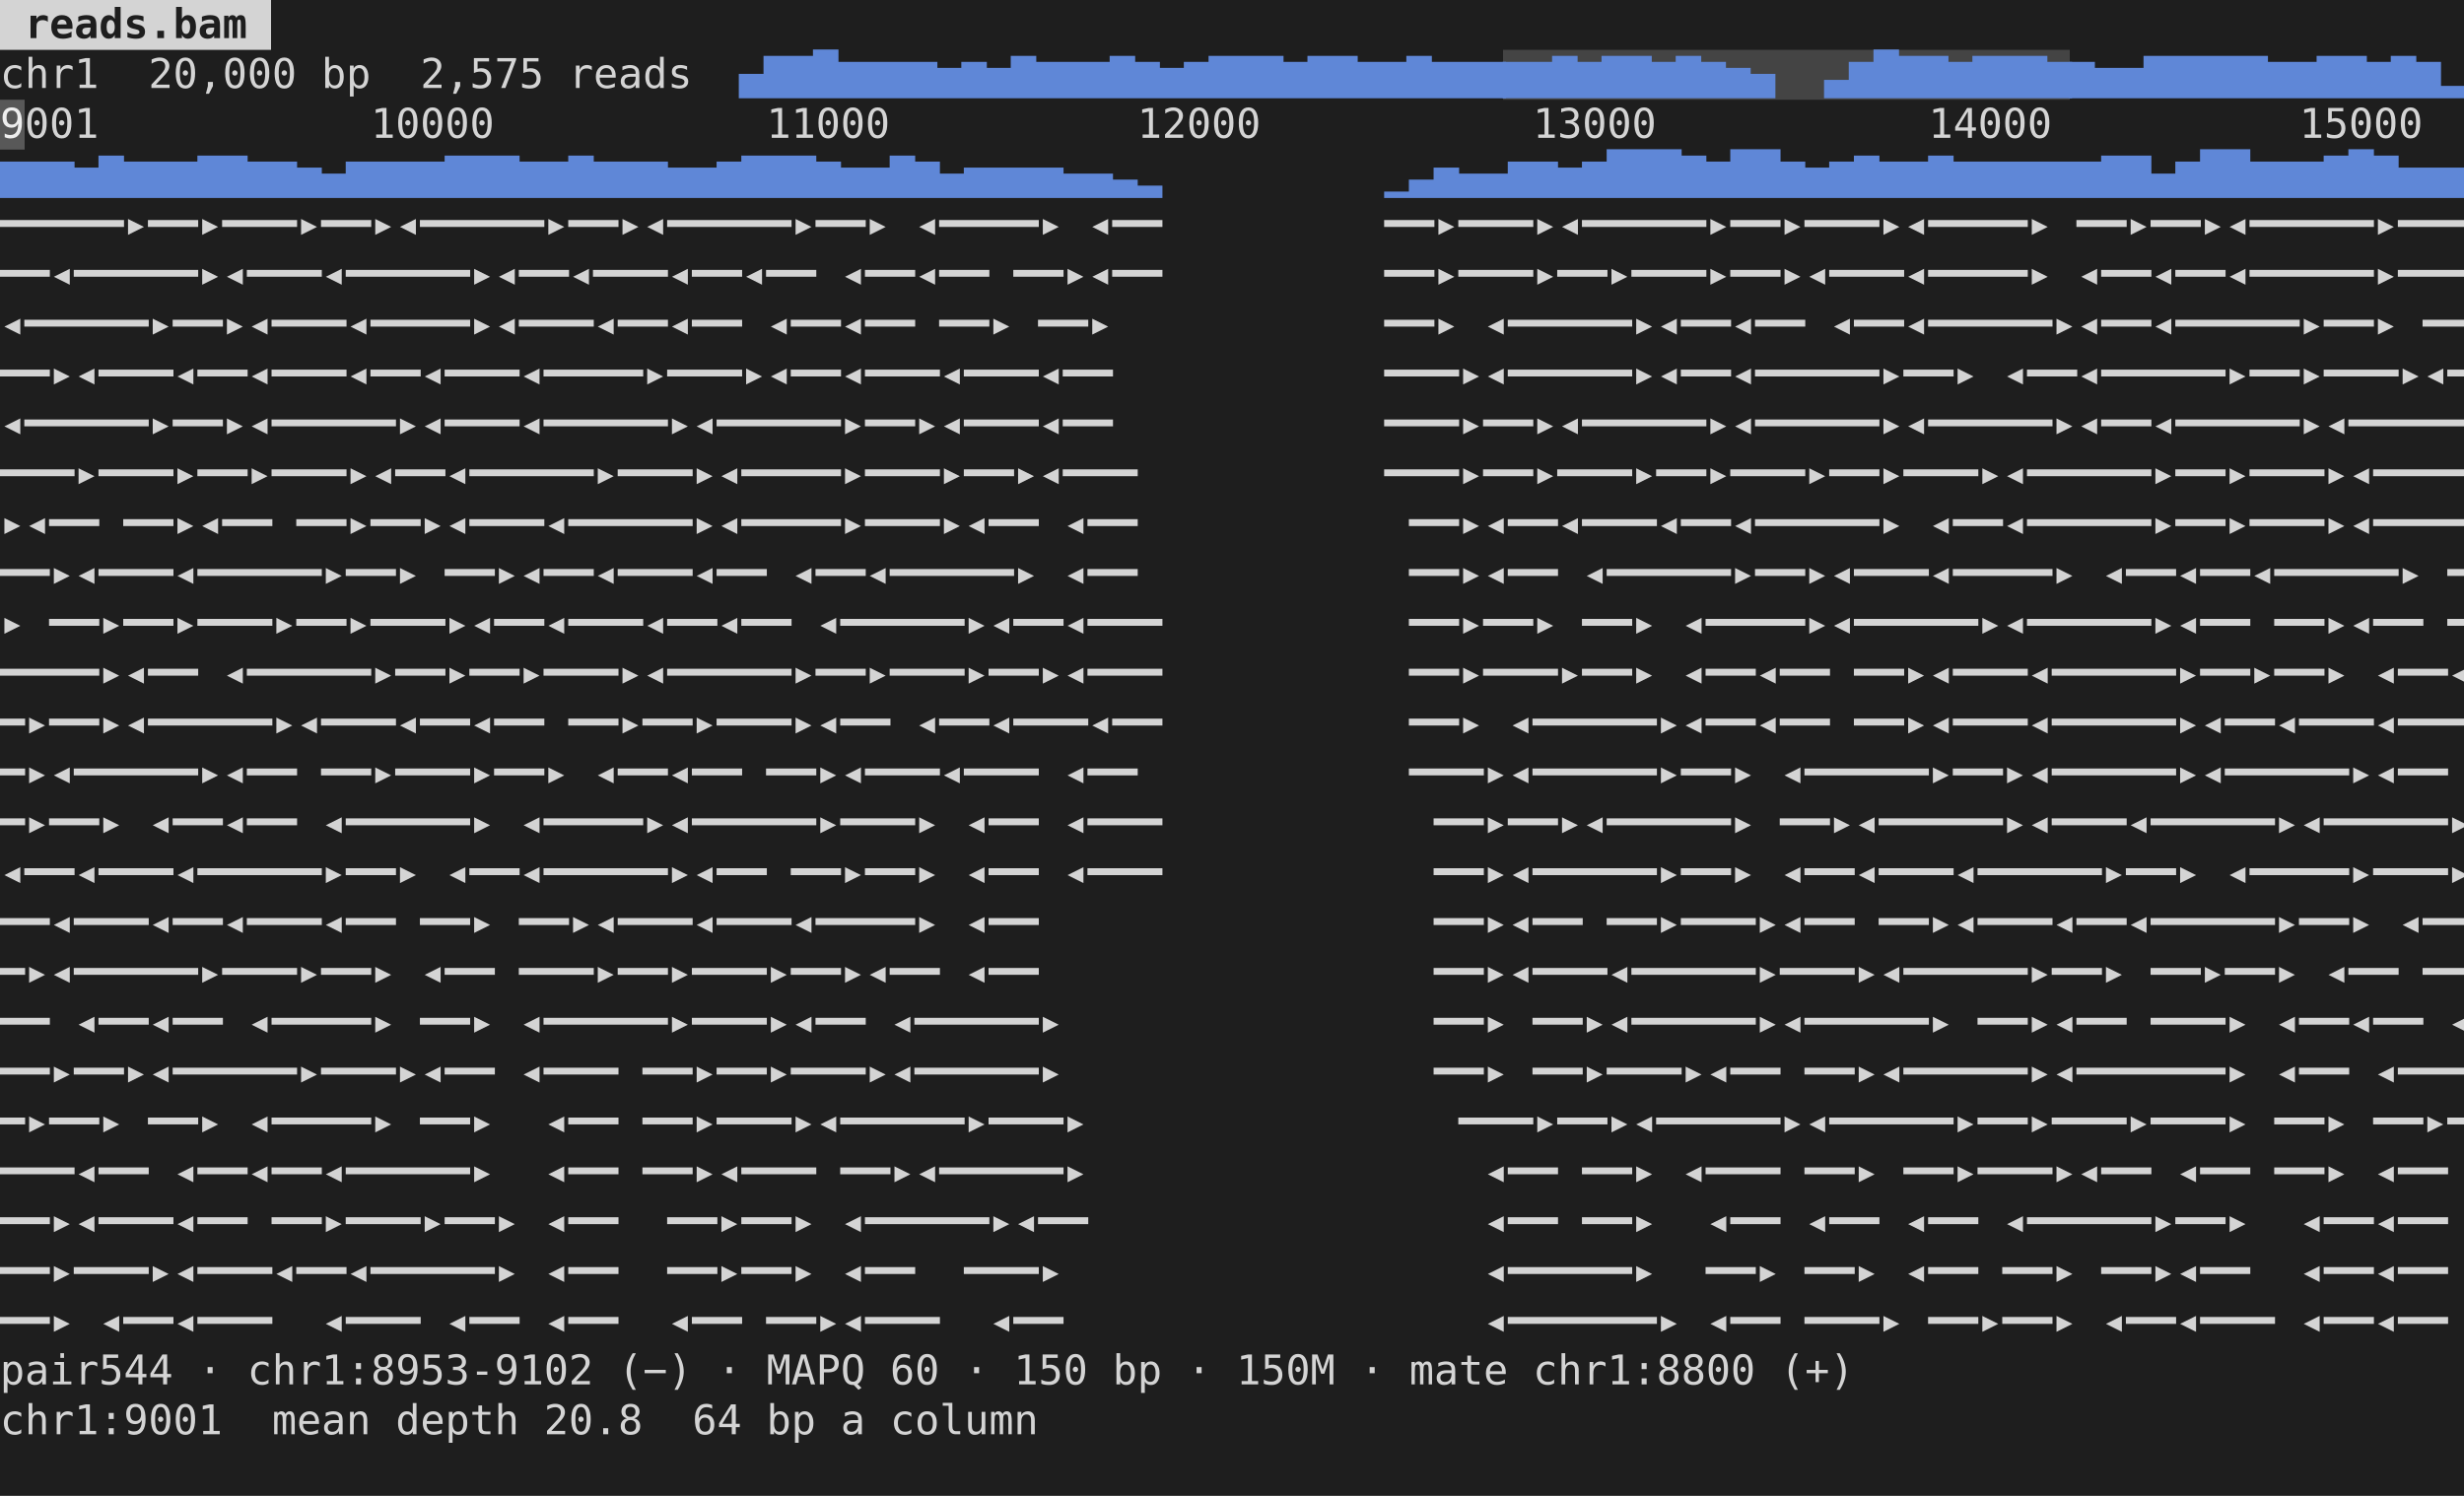
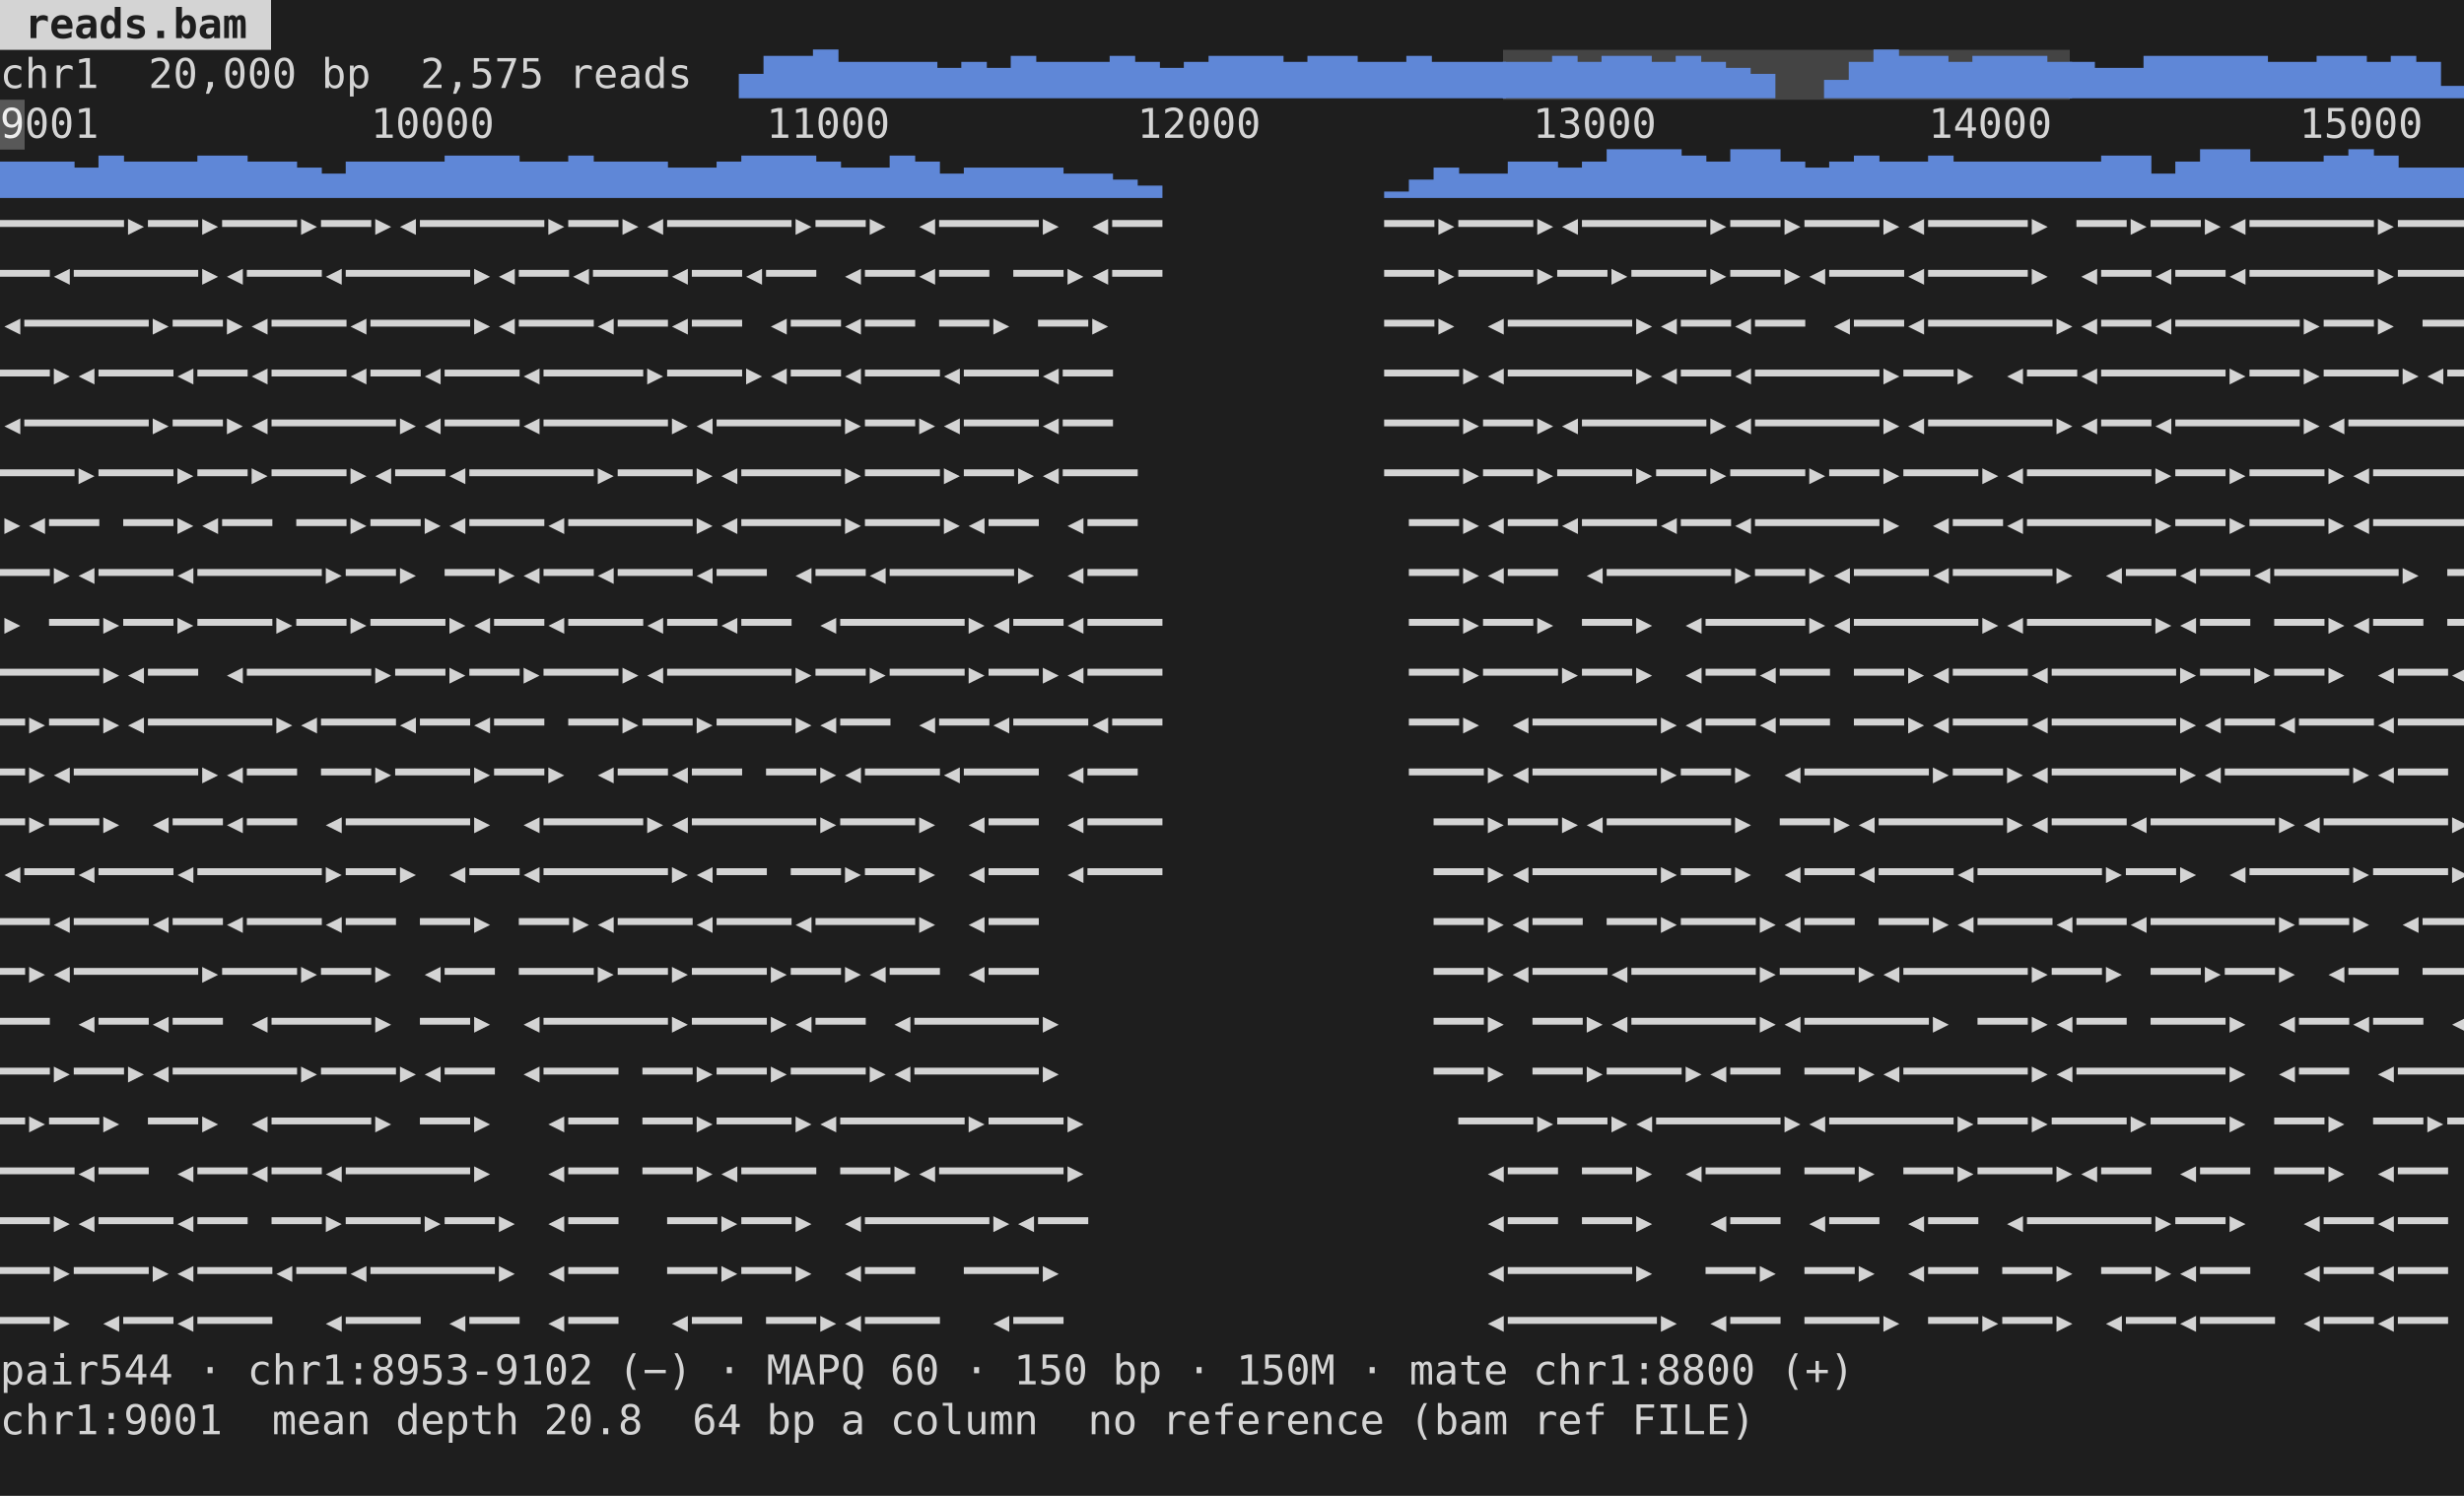
<svg xmlns="http://www.w3.org/2000/svg" width="840" height="510" viewBox="0 0 840 510" font-family="ui-monospace, SFMono-Regular, Menlo, Consolas, monospace" font-size="14">
  <rect width="100%" height="100%" fill="#1e1e1e" />
  <rect x="0" y="0" width="92.4" height="17" fill="#d4d4d4" />
  <rect x="512.4" y="17" width="193.2" height="17" fill="#444444" />
  <rect x="0" y="34" width="8.4" height="17" fill="#585858" />
  <text x="0" y="13" textLength="84" fill="#1e1e1e" font-weight="bold" xml:space="preserve"> reads.bam</text>
  <text x="0" y="30" textLength="235.2" fill="#d4d4d4" xml:space="preserve">chr1  20,000 bp  2,575 reads</text>
  <text x="252" y="30" textLength="260.4" fill="#5f87d7" xml:space="preserve">▄▇▇█▆▆▆▆▅▆▅▇▆▆▆▇▆▅▆▇▇▇▆▇▇▆▆▇▆▆▆</text>
  <text x="512.4" y="30" textLength="193.2" fill="#5f87d7" xml:space="preserve">▆▆▇▆▇▇▆▇▆▅▄  ▃▆█▇▇▆▇▇▇▆</text>
  <text x="705.6" y="30" textLength="134.4" fill="#5f87d7" xml:space="preserve">▆▅▅▇▇▇▇▇▆▆▇▇▆▇▆▂</text>
  <text x="0" y="47" textLength="8.4" fill="#eeeeee" xml:space="preserve">9</text>
  <text x="8.4" y="47" textLength="814.8" fill="#d4d4d4" xml:space="preserve">001           10000           11000          12000           13000           14000          15000</text>
  <text x="0" y="64" textLength="840" fill="#5f87d7" xml:space="preserve">▆▆▆▅▇▆▆▆▇▇▆▆▅▄▆▆▆▆▇▇▇▆▆▇▆▆▆▅▅▆▇▇▇▆▅▅▇▆▄▅▅▅▅▄▄▃▂         ▁▃▅▄▄▆▆▅▆███▇▆██▆▅▆▇▆▆▇▆▆▆▆▆▆▇▇▄▆██▆▆▆▇█▇▅▅▅</text>
  <text x="0" y="81" textLength="840" fill="#d4d4d4" xml:space="preserve">━━━━━▸━━▸━━━▸━━▸◂━━━━━▸━━▸◂━━━━━▸━━▸ ◂━━━━▸ ◂━━         ━━▸━━━▸◂━━━━━▸━━▸━━━▸◂━━━━▸ ━━▸━━▸◂━━━━━▸━━━</text>
  <text x="0" y="98" textLength="840" fill="#d4d4d4" xml:space="preserve">━━◂━━━━━▸◂━━━◂━━━━━▸◂━━◂━━━◂━━◂━━ ◂━━◂━━ ━━▸◂━━         ━━▸━━━▸━━▸━━━▸━━▸◂━━━◂━━━━▸ ◂━━◂━━◂━━━━━▸━━━</text>
  <text x="0" y="115" textLength="840" fill="#d4d4d4" xml:space="preserve">◂━━━━━▸━━▸◂━━━◂━━━━▸◂━━━◂━━◂━━ ◂━━◂━━ ━━▸ ━━▸           ━━▸ ◂━━━━━▸◂━━◂━━ ◂━━◂━━━━━▸◂━━◂━━━━━▸━━▸ ━━</text>
  <text x="0" y="132" textLength="840" fill="#d4d4d4" xml:space="preserve">━━▸◂━━━◂━━◂━━━◂━━◂━━━◂━━━━▸━━━▸◂━━◂━━━◂━━━◂━━           ━━━▸◂━━━━━▸◂━━◂━━━━━▸━━▸ ◂━━◂━━━━━▸━━▸━━━▸◂━</text>
  <text x="0" y="149" textLength="840" fill="#d4d4d4" xml:space="preserve">◂━━━━━▸━━▸◂━━━━━▸◂━━━◂━━━━━▸◂━━━━━▸━━▸◂━━━◂━━           ━━━▸━━▸◂━━━━━▸◂━━━━━▸◂━━━━━▸◂━━◂━━━━━▸◂━━━━━</text>
  <text x="0" y="166" textLength="840" fill="#d4d4d4" xml:space="preserve">━━━▸━━━▸━━▸━━━▸◂━━◂━━━━━▸━━━▸◂━━━━▸━━━▸━━▸◂━━━          ━━━▸━━▸━━━▸━━▸━━━▸━━▸━━━▸◂━━━━━▸━━▸━━━▸◂━━━━</text>
  <text x="0" y="183" textLength="840" fill="#d4d4d4" xml:space="preserve">▸◂━━ ━━▸◂━━ ━━▸━━▸◂━━━◂━━━━━▸◂━━━━▸━━━▸◂━━ ◂━━           ━━▸◂━━◂━━━◂━━◂━━━━━▸ ◂━━◂━━━━━▸━━▸━━━▸◂━━━━</text>
  <text x="0" y="200" textLength="840" fill="#d4d4d4" xml:space="preserve">━━▸◂━━━◂━━━━━▸━━▸ ━━▸◂━━◂━━━◂━━ ◂━━◂━━━━━▸ ◂━━           ━━▸◂━━ ◂━━━━━▸━━▸◂━━━◂━━━━▸ ◂━━◂━━◂━━━━━▸ ━</text>
  <text x="0" y="217" textLength="840" fill="#d4d4d4" xml:space="preserve">▸ ━━▸━━▸━━━▸━━▸━━━▸◂━━◂━━━◂━━◂━━ ◂━━━━━▸◂━━◂━━━          ━━▸━━▸ ━━▸ ◂━━━━▸◂━━━━━▸◂━━━━━▸◂━━ ━━▸◂━━ ━</text>
  <text x="0" y="234" textLength="840" fill="#d4d4d4" xml:space="preserve">━━━━▸◂━━ ◂━━━━━▸━━▸━━▸━━━▸◂━━━━━▸━━▸━━━▸━━▸◂━━━          ━━▸━━━▸━━▸ ◂━━◂━━ ━━▸◂━━━◂━━━━━▸━━▸━━▸ ◂━━◂</text>
  <text x="0" y="251" textLength="840" fill="#d4d4d4" xml:space="preserve">━▸━━▸◂━━━━━▸◂━━━◂━━◂━━ ━━▸━━▸━━━▸◂━━ ◂━━◂━━━◂━━          ━━▸ ◂━━━━━▸◂━━◂━━ ━━▸◂━━━◂━━━━━▸◂━━◂━━━◂━━━</text>
  <text x="0" y="268" textLength="831.6" fill="#d4d4d4" xml:space="preserve">━▸◂━━━━━▸◂━━ ━━▸━━━▸━━▸ ◂━━◂━━ ━━▸◂━━━◂━━━ ◂━━           ━━━▸◂━━━━━▸━━▸ ◂━━━━━▸━━▸◂━━━━━▸◂━━━━━▸◂━━</text>
  <text x="0" y="285" textLength="840" fill="#d4d4d4" xml:space="preserve">━▸━━▸ ◂━━◂━━ ◂━━━━━▸ ◂━━━━▸◂━━━━━▸━━━▸ ◂━━ ◂━━━           ━━▸━━▸◂━━━━━▸ ━━▸◂━━━━━▸◂━━━◂━━━━━▸◂━━━━━▸</text>
  <text x="0" y="302" textLength="840" fill="#d4d4d4" xml:space="preserve">◂━━◂━━━◂━━━━━▸━━▸ ◂━━◂━━━━━▸◂━━ ━━▸━━▸ ◂━━ ◂━━━           ━━▸◂━━━━━▸━━▸ ◂━━◂━━━◂━━━━━▸━━▸ ◂━━━━▸━━━▸</text>
  <text x="0" y="319" textLength="840" fill="#d4d4d4" xml:space="preserve">━━◂━━━◂━━◂━━━◂━━ ━━▸ ━━▸◂━━━◂━━━◂━━━━▸ ◂━━                ━━▸◂━━ ━━▸━━━▸◂━━ ━━▸◂━━━◂━━◂━━━━━▸━━▸ ◂━━</text>
  <text x="0" y="336" textLength="840" fill="#d4d4d4" xml:space="preserve">━▸◂━━━━━▸━━━▸━━▸ ◂━━ ━━━▸━━▸━━━▸━━▸◂━━ ◂━━                ━━▸◂━━━◂━━━━━▸━━━▸◂━━━━━▸━━▸ ━━▸━━▸ ◂━━ ━━</text>
  <text x="0" y="353" textLength="840" fill="#d4d4d4" xml:space="preserve">━━ ◂━━◂━━ ◂━━━━▸ ━━▸ ◂━━━━━▸━━━▸◂━━ ◂━━━━━▸               ━━▸ ━━▸◂━━━━━▸◂━━━━━▸ ━━▸◂━━ ━━━▸ ◂━━◂━━ ◂</text>
  <text x="0" y="370" textLength="840" fill="#d4d4d4" xml:space="preserve">━━▸━━▸◂━━━━━▸━━━▸◂━━ ◂━━━ ━━▸━━▸━━━▸◂━━━━━▸               ━━▸ ━━▸━━━▸◂━━ ━━▸◂━━━━━▸◂━━━━━━▸ ◂━━ ◂━━━</text>
  <text x="0" y="387" textLength="840" fill="#d4d4d4" xml:space="preserve">━▸━━▸ ━━▸ ◂━━━━▸ ━━▸  ◂━━ ━━▸━━━▸◂━━━━━▸━━━▸               ━━━▸━━▸◂━━━━━▸◂━━━━━▸━━▸━━━▸━━━▸ ━━▸ ━━▸━</text>
  <text x="0" y="404" textLength="831.6" fill="#d4d4d4" xml:space="preserve">━━━◂━━ ◂━━◂━━◂━━━━━▸  ◂━━ ━━▸◂━━━ ━━▸◂━━━━━▸                ◂━━ ━━▸ ◂━━━ ━━▸ ━━▸━━━▸◂━━ ◂━━ ━━▸ ◂━━</text>
  <text x="0" y="421" textLength="831.6" fill="#d4d4d4" xml:space="preserve">━━▸◂━━━◂━━ ━━▸━━━▸━━▸ ◂━━  ━━▸━━▸ ◂━━━━━▸◂━━                ◂━━ ━━▸  ◂━━ ◂━━ ◂━━ ◂━━━━━▸━━▸  ◂━━◂━━</text>
  <text x="0" y="438" textLength="831.6" fill="#d4d4d4" xml:space="preserve">━━▸━━━▸◂━━━◂━━◂━━━━━▸ ◂━━  ━━▸━━▸ ◂━━  ━━━▸                 ◂━━━━━▸  ━━▸ ━━▸ ◂━━ ━━▸ ━━▸◂━━  ◂━━◂━━</text>
  <text x="0" y="455" textLength="831.6" fill="#d4d4d4" xml:space="preserve">━━▸ ◂━━◂━━━  ◂━━━ ◂━━ ◂━━  ◂━━ ━━▸◂━━━  ◂━━                 ◂━━━━━━▸ ◂━━ ━━━▸ ━━▸━━▸ ◂━━◂━━━ ◂━━◂━━</text>
  <text x="0" y="472" textLength="630" fill="#d4d4d4" xml:space="preserve">pair544 · chr1:8953-9102 (−) · MAPQ 60 · 150 bp · 150M · mate chr1:8800 (+)</text>
-   <text x="0" y="489" textLength="352.8" fill="#d4d4d4" xml:space="preserve">chr1:9001  mean depth 20.8  64 bp a column</text>
+   <text x="0" y="489" textLength="596.4" fill="#d4d4d4" xml:space="preserve">chr1:9001  mean depth 20.8  64 bp a column  no reference (bam ref FILE)</text>
</svg>
